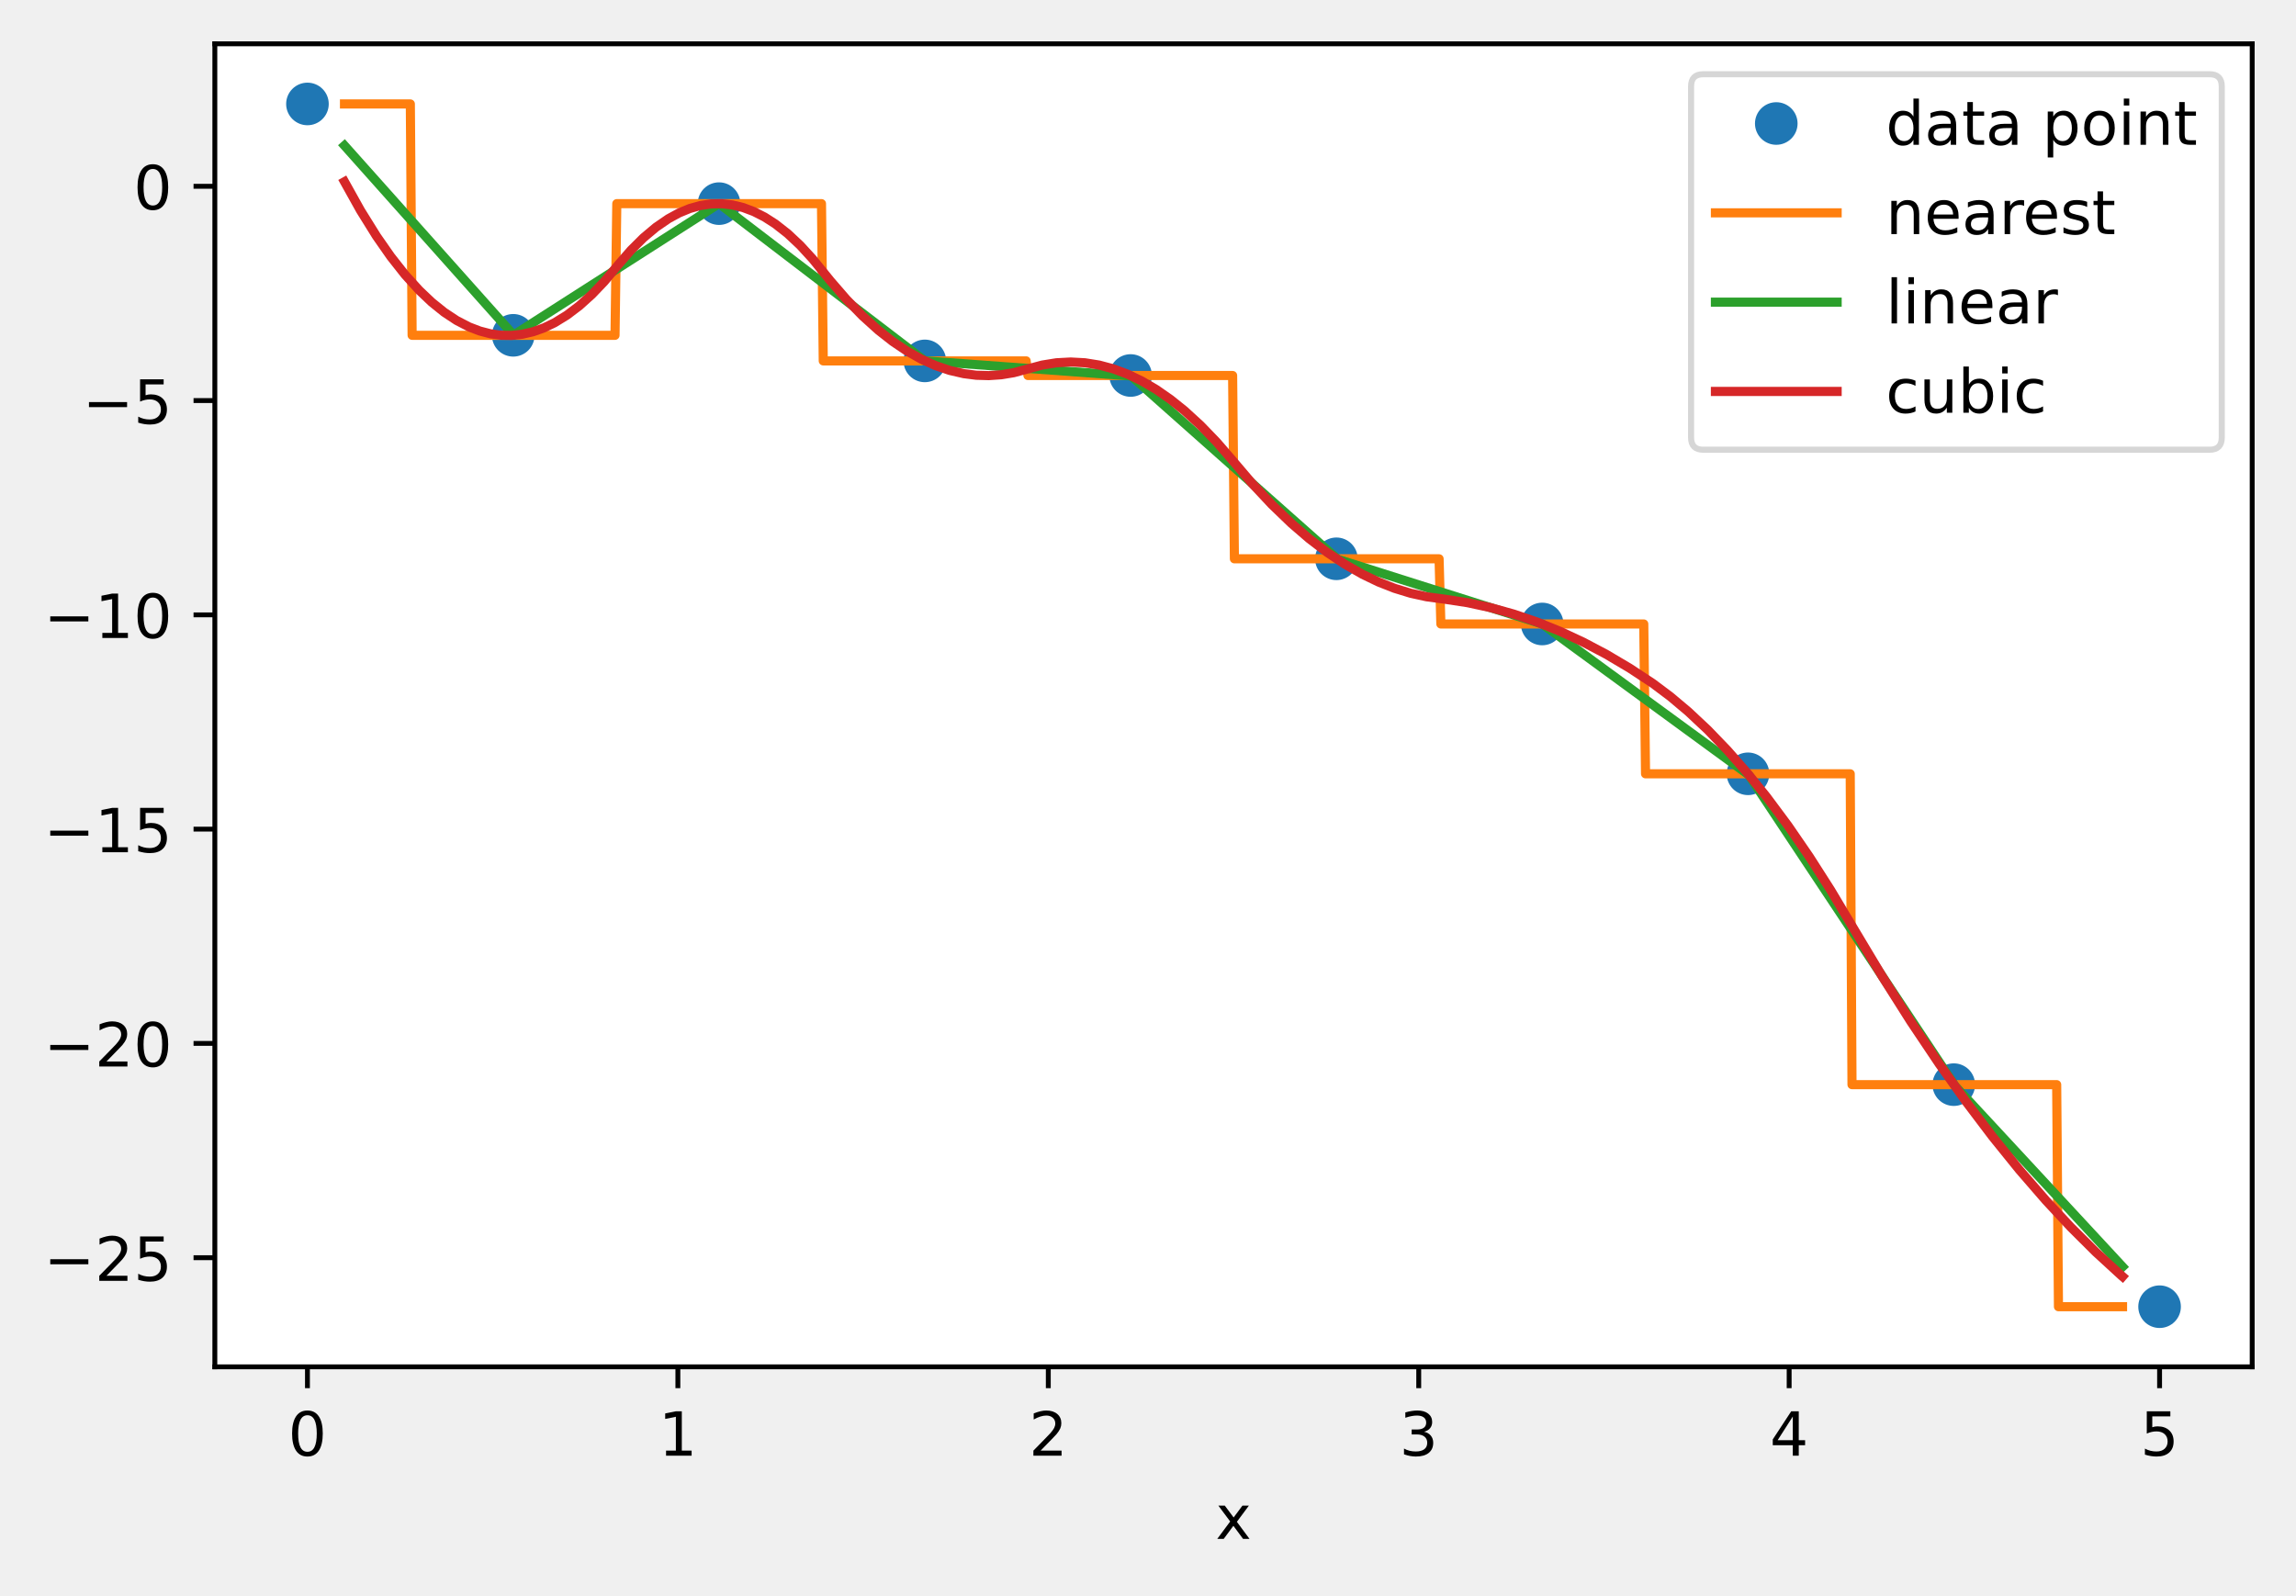
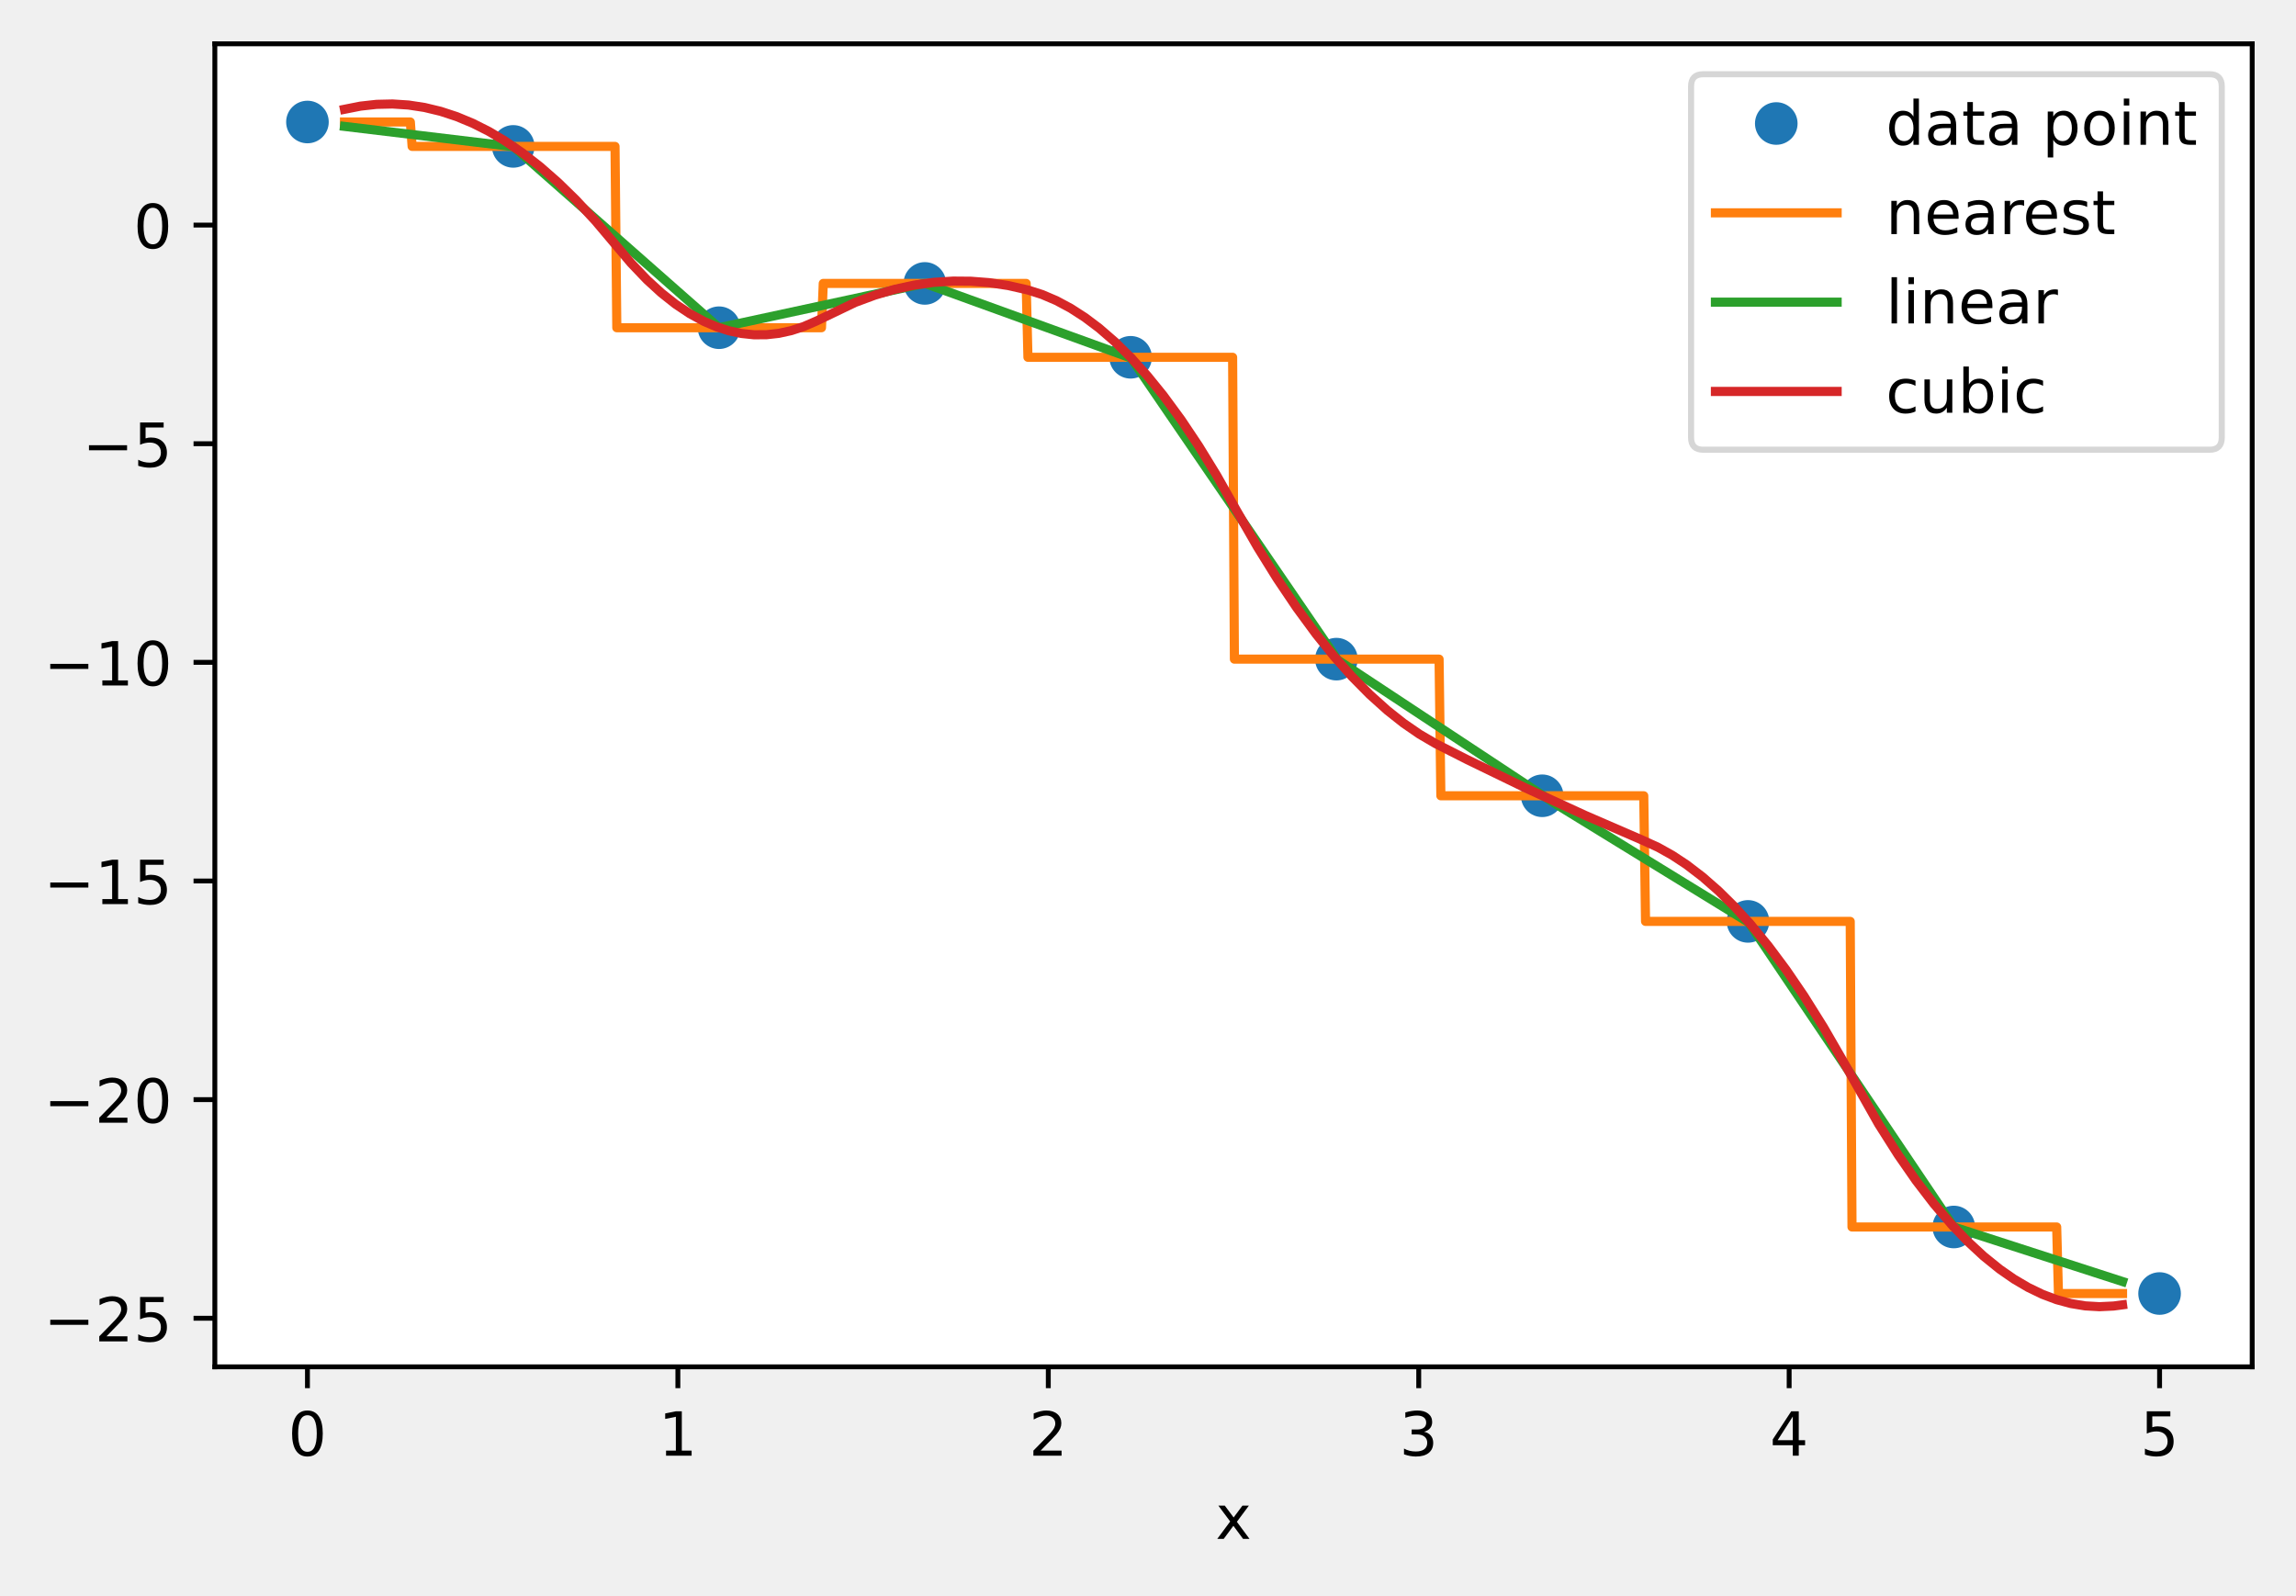
<svg xmlns="http://www.w3.org/2000/svg" xmlns:xlink="http://www.w3.org/1999/xlink" height="262.196pt" version="1.1" viewBox="0 0 377.305 262.196" width="377.305pt">
  <defs>
    <style type="text/css">*{stroke-linecap:butt;stroke-linejoin:round;}</style>
  </defs>
  <g id="figure_1">
    <g id="patch_1">
      <path d="M 0 262.196  L 377.305 262.196  L 377.305 0  L 0 0  z " style="fill:none;" />
    </g>
    <g id="axes_1">
      <g id="patch_2">
        <path d="M 35.305 224.64  L 370.105 224.64  L 370.105 7.2  L 35.305 7.2  z " style="fill:#ffffff;" />
      </g>
      <g id="matplotlib.axis_1">
        <g id="xtick_1">
          <g id="line2d_1">
            <defs>
-               <path d="M 0 0  L 0 3.5  " id="m08b6aec9ec" style="stroke:#000000;stroke-width:0.8;" />
-             </defs>
-             <g>
-               <use style="stroke:#000000;stroke-width:0.8;" x="50.523" xlink:href="#m08b6aec9ec" y="224.64" />
+               <path d="M 0 0  L 0 3.5  " id="m8357be6c29" style="stroke:#000000;stroke-width:0.8;" />
+             </defs>
+             <g>
+               <use style="stroke:#000000;stroke-width:0.8;" x="50.523" xlink:href="#m8357be6c29" y="224.64" />
            </g>
          </g>
          <g id="text_1">
            <g transform="translate(47.34162 239.2384)scale(0.1 -0.1)">
              <defs>
                <path d="M 31.781 66.406  Q 24.172 66.406 20.328 58.906  Q 16.5 51.422 16.5 36.375  Q 16.5 21.391 20.328 13.891  Q 24.172 6.391 31.781 6.391  Q 39.453 6.391 43.281 13.891  Q 47.125 21.391 47.125 36.375  Q 47.125 51.422 43.281 58.906  Q 39.453 66.406 31.781 66.406  z M 31.781 74.219  Q 44.047 74.219 50.516 64.516  Q 56.984 54.828 56.984 36.375  Q 56.984 17.969 50.516 8.266  Q 44.047 -1.422 31.781 -1.422  Q 19.531 -1.422 13.062 8.266  Q 6.594 17.969 6.594 36.375  Q 6.594 54.828 13.062 64.516  Q 19.531 74.219 31.781 74.219  z " id="DejaVuSans-48" />
              </defs>
              <use xlink:href="#DejaVuSans-48" />
            </g>
          </g>
        </g>
        <g id="xtick_2">
          <g id="line2d_2">
            <g>
-               <use style="stroke:#000000;stroke-width:0.8;" x="111.396" xlink:href="#m08b6aec9ec" y="224.64" />
+               <use style="stroke:#000000;stroke-width:0.8;" x="111.396" xlink:href="#m8357be6c29" y="224.64" />
            </g>
          </g>
          <g id="text_2">
            <g transform="translate(108.2143 239.2384)scale(0.1 -0.1)">
              <defs>
                <path d="M 12.406 8.297  L 28.516 8.297  L 28.516 63.922  L 10.984 60.406  L 10.984 69.391  L 28.422 72.906  L 38.281 72.906  L 38.281 8.297  L 54.391 8.297  L 54.391 0  L 12.406 0  z " id="DejaVuSans-49" />
              </defs>
              <use xlink:href="#DejaVuSans-49" />
            </g>
          </g>
        </g>
        <g id="xtick_3">
          <g id="line2d_3">
            <g>
-               <use style="stroke:#000000;stroke-width:0.8;" x="172.268" xlink:href="#m08b6aec9ec" y="224.64" />
+               <use style="stroke:#000000;stroke-width:0.8;" x="172.268" xlink:href="#m8357be6c29" y="224.64" />
            </g>
          </g>
          <g id="text_3">
            <g transform="translate(169.0871 239.2384)scale(0.1 -0.1)">
              <defs>
                <path d="M 19.188 8.297  L 53.609 8.297  L 53.609 0  L 7.328 0  L 7.328 8.297  Q 12.938 14.109 22.625 23.891  Q 32.328 33.688 34.812 36.531  Q 39.547 41.844 41.422 45.531  Q 43.312 49.219 43.312 52.781  Q 43.312 58.594 39.234 62.25  Q 35.156 65.922 28.609 65.922  Q 23.969 65.922 18.812 64.312  Q 13.672 62.703 7.812 59.422  L 7.812 69.391  Q 13.766 71.781 18.938 73  Q 24.125 74.219 28.422 74.219  Q 39.75 74.219 46.484 68.547  Q 53.219 62.891 53.219 53.422  Q 53.219 48.922 51.531 44.891  Q 49.859 40.875 45.406 35.406  Q 44.188 33.984 37.641 27.219  Q 31.109 20.453 19.188 8.297  z " id="DejaVuSans-50" />
              </defs>
              <use xlink:href="#DejaVuSans-50" />
            </g>
          </g>
        </g>
        <g id="xtick_4">
          <g id="line2d_4">
            <g>
-               <use style="stroke:#000000;stroke-width:0.8;" x="233.141" xlink:href="#m08b6aec9ec" y="224.64" />
+               <use style="stroke:#000000;stroke-width:0.8;" x="233.141" xlink:href="#m8357be6c29" y="224.64" />
            </g>
          </g>
          <g id="text_4">
            <g transform="translate(229.9598 239.2384)scale(0.1 -0.1)">
              <defs>
                <path d="M 40.578 39.312  Q 47.656 37.797 51.625 33  Q 55.609 28.219 55.609 21.188  Q 55.609 10.406 48.188 4.484  Q 40.766 -1.422 27.094 -1.422  Q 22.516 -1.422 17.656 -0.516  Q 12.797 0.391 7.625 2.203  L 7.625 11.719  Q 11.719 9.328 16.594 8.109  Q 21.484 6.891 26.812 6.891  Q 36.078 6.891 40.938 10.547  Q 45.797 14.203 45.797 21.188  Q 45.797 27.641 41.281 31.266  Q 36.766 34.906 28.719 34.906  L 20.219 34.906  L 20.219 43.016  L 29.109 43.016  Q 36.375 43.016 40.234 45.922  Q 44.094 48.828 44.094 54.297  Q 44.094 59.906 40.109 62.906  Q 36.141 65.922 28.719 65.922  Q 24.656 65.922 20.016 65.031  Q 15.375 64.156 9.812 62.312  L 9.812 71.094  Q 15.438 72.656 20.344 73.438  Q 25.25 74.219 29.594 74.219  Q 40.828 74.219 47.359 69.109  Q 53.906 64.016 53.906 55.328  Q 53.906 49.266 50.438 45.094  Q 46.969 40.922 40.578 39.312  z " id="DejaVuSans-51" />
              </defs>
              <use xlink:href="#DejaVuSans-51" />
            </g>
          </g>
        </g>
        <g id="xtick_5">
          <g id="line2d_5">
            <g>
-               <use style="stroke:#000000;stroke-width:0.8;" x="294.014" xlink:href="#m08b6aec9ec" y="224.64" />
+               <use style="stroke:#000000;stroke-width:0.8;" x="294.014" xlink:href="#m8357be6c29" y="224.64" />
            </g>
          </g>
          <g id="text_5">
            <g transform="translate(290.8325 239.2384)scale(0.1 -0.1)">
              <defs>
                <path d="M 37.797 64.312  L 12.891 25.391  L 37.797 25.391  z M 35.203 72.906  L 47.609 72.906  L 47.609 25.391  L 58.016 25.391  L 58.016 17.188  L 47.609 17.188  L 47.609 0  L 37.797 0  L 37.797 17.188  L 4.891 17.188  L 4.891 26.703  z " id="DejaVuSans-52" />
              </defs>
              <use xlink:href="#DejaVuSans-52" />
            </g>
          </g>
        </g>
        <g id="xtick_6">
          <g id="line2d_6">
            <g>
-               <use style="stroke:#000000;stroke-width:0.8;" x="354.887" xlink:href="#m08b6aec9ec" y="224.64" />
+               <use style="stroke:#000000;stroke-width:0.8;" x="354.887" xlink:href="#m8357be6c29" y="224.64" />
            </g>
          </g>
          <g id="text_6">
            <g transform="translate(351.7053 239.2384)scale(0.1 -0.1)">
              <defs>
                <path d="M 10.797 72.906  L 49.516 72.906  L 49.516 64.594  L 19.828 64.594  L 19.828 46.734  Q 21.969 47.469 24.109 47.828  Q 26.266 48.188 28.422 48.188  Q 40.625 48.188 47.75 41.5  Q 54.891 34.812 54.891 23.391  Q 54.891 11.625 47.562 5.094  Q 40.234 -1.422 26.906 -1.422  Q 22.312 -1.422 17.547 -0.641  Q 12.797 0.141 7.719 1.703  L 7.719 11.625  Q 12.109 9.234 16.797 8.062  Q 21.484 6.891 26.703 6.891  Q 35.156 6.891 40.078 11.328  Q 45.016 15.766 45.016 23.391  Q 45.016 31 40.078 35.438  Q 35.156 39.891 26.703 39.891  Q 22.75 39.891 18.812 39.016  Q 14.891 38.141 10.797 36.281  z " id="DejaVuSans-53" />
              </defs>
              <use xlink:href="#DejaVuSans-53" />
            </g>
          </g>
        </g>
        <g id="text_7">
          <g transform="translate(199.7453 252.9166)scale(0.1 -0.1)">
            <defs>
              <path d="M 54.891 54.688  L 35.109 28.078  L 55.906 0  L 45.312 0  L 29.391 21.484  L 13.484 0  L 2.875 0  L 24.125 28.609  L 4.688 54.688  L 15.281 54.688  L 29.781 35.203  L 44.281 54.688  z " id="DejaVuSans-120" />
            </defs>
            <use xlink:href="#DejaVuSans-120" />
          </g>
        </g>
      </g>
      <g id="matplotlib.axis_2">
        <g id="ytick_1">
          <g id="line2d_7">
            <defs>
-               <path d="M 0 0  L -3.5 0  " id="mfb39a6e973" style="stroke:#000000;stroke-width:0.8;" />
-             </defs>
-             <g>
-               <use style="stroke:#000000;stroke-width:0.8;" x="35.305" xlink:href="#mfb39a6e973" y="206.703" />
+               <path d="M 0 0  L -3.5 0  " id="mc5cdeb1fda" style="stroke:#000000;stroke-width:0.8;" />
+             </defs>
+             <g>
+               <use style="stroke:#000000;stroke-width:0.8;" x="35.305" xlink:href="#mc5cdeb1fda" y="216.655" />
            </g>
          </g>
          <g id="text_8">
-             <g transform="translate(7.2 210.5018)scale(0.1 -0.1)">
+             <g transform="translate(7.2 220.4543)scale(0.1 -0.1)">
              <defs>
                <path d="M 10.594 35.5  L 73.188 35.5  L 73.188 27.203  L 10.594 27.203  z " id="DejaVuSans-8722" />
              </defs>
              <use xlink:href="#DejaVuSans-8722" />
              <use x="83.789" xlink:href="#DejaVuSans-50" />
              <use x="147.412" xlink:href="#DejaVuSans-53" />
            </g>
          </g>
        </g>
        <g id="ytick_2">
          <g id="line2d_8">
            <g>
-               <use style="stroke:#000000;stroke-width:0.8;" x="35.305" xlink:href="#mfb39a6e973" y="171.485" />
+               <use style="stroke:#000000;stroke-width:0.8;" x="35.305" xlink:href="#mc5cdeb1fda" y="180.722" />
            </g>
          </g>
          <g id="text_9">
-             <g transform="translate(7.2 175.2843)scale(0.1 -0.1)">
+             <g transform="translate(7.2 184.5214)scale(0.1 -0.1)">
              <use xlink:href="#DejaVuSans-8722" />
              <use x="83.789" xlink:href="#DejaVuSans-50" />
              <use x="147.412" xlink:href="#DejaVuSans-48" />
            </g>
          </g>
        </g>
        <g id="ytick_3">
          <g id="line2d_9">
            <g>
-               <use style="stroke:#000000;stroke-width:0.8;" x="35.305" xlink:href="#mfb39a6e973" y="136.267" />
+               <use style="stroke:#000000;stroke-width:0.8;" x="35.305" xlink:href="#mc5cdeb1fda" y="144.789" />
            </g>
          </g>
          <g id="text_10">
-             <g transform="translate(7.2 140.0667)scale(0.1 -0.1)">
+             <g transform="translate(7.2 148.5885)scale(0.1 -0.1)">
              <use xlink:href="#DejaVuSans-8722" />
              <use x="83.789" xlink:href="#DejaVuSans-49" />
              <use x="147.412" xlink:href="#DejaVuSans-53" />
            </g>
          </g>
        </g>
        <g id="ytick_4">
          <g id="line2d_10">
            <g>
-               <use style="stroke:#000000;stroke-width:0.8;" x="35.305" xlink:href="#mfb39a6e973" y="101.05" />
+               <use style="stroke:#000000;stroke-width:0.8;" x="35.305" xlink:href="#mc5cdeb1fda" y="108.856" />
            </g>
          </g>
          <g id="text_11">
-             <g transform="translate(7.2 104.8491)scale(0.1 -0.1)">
+             <g transform="translate(7.2 112.6557)scale(0.1 -0.1)">
              <use xlink:href="#DejaVuSans-8722" />
              <use x="83.789" xlink:href="#DejaVuSans-49" />
              <use x="147.412" xlink:href="#DejaVuSans-48" />
            </g>
          </g>
        </g>
        <g id="ytick_5">
          <g id="line2d_11">
            <g>
-               <use style="stroke:#000000;stroke-width:0.8;" x="35.305" xlink:href="#mfb39a6e973" y="65.832" />
+               <use style="stroke:#000000;stroke-width:0.8;" x="35.305" xlink:href="#mc5cdeb1fda" y="72.924" />
            </g>
          </g>
          <g id="text_12">
-             <g transform="translate(13.5625 69.63151)scale(0.1 -0.1)">
+             <g transform="translate(13.5625 76.72283)scale(0.1 -0.1)">
              <use xlink:href="#DejaVuSans-8722" />
              <use x="83.789" xlink:href="#DejaVuSans-53" />
            </g>
          </g>
        </g>
        <g id="ytick_6">
          <g id="line2d_12">
            <g>
-               <use style="stroke:#000000;stroke-width:0.8;" x="35.305" xlink:href="#mfb39a6e973" y="30.615" />
+               <use style="stroke:#000000;stroke-width:0.8;" x="35.305" xlink:href="#mc5cdeb1fda" y="36.991" />
            </g>
          </g>
          <g id="text_13">
-             <g transform="translate(21.94219 34.41392)scale(0.1 -0.1)">
+             <g transform="translate(21.94219 40.78998)scale(0.1 -0.1)">
              <use xlink:href="#DejaVuSans-48" />
            </g>
          </g>
        </g>
      </g>
      <g id="line2d_13">
        <defs>
-           <path d="M 0 3  C 0.796 3 1.559 2.684 2.121 2.121  C 2.684 1.559 3 0.796 3 0  C 3 -0.796 2.684 -1.559 2.121 -2.121  C 1.559 -2.684 0.796 -3 0 -3  C -0.796 -3 -1.559 -2.684 -2.121 -2.121  C -2.684 -1.559 -3 -0.796 -3 0  C -3 0.796 -2.684 1.559 -2.121 2.121  C -1.559 2.684 -0.796 3 0 3  z " id="me797352340" style="stroke:#1f77b4;" />
+           <path d="M 0 3  C 0.796 3 1.559 2.684 2.121 2.121  C 2.684 1.559 3 0.796 3 0  C 3 -0.796 2.684 -1.559 2.121 -2.121  C 1.559 -2.684 0.796 -3 0 -3  C -0.796 -3 -1.559 -2.684 -2.121 -2.121  C -2.684 -1.559 -3 -0.796 -3 0  C -3 0.796 -2.684 1.559 -2.121 2.121  C -1.559 2.684 -0.796 3 0 3  z " id="m37daebb99b" style="stroke:#1f77b4;" />
        </defs>
-         <g clip-path="url(#p30576eb9e0)">
-           <use style="fill:#1f77b4;stroke:#1f77b4;" x="50.523" xlink:href="#me797352340" y="17.084" />
-           <use style="fill:#1f77b4;stroke:#1f77b4;" x="84.341" xlink:href="#me797352340" y="55.108" />
-           <use style="fill:#1f77b4;stroke:#1f77b4;" x="118.159" xlink:href="#me797352340" y="33.468" />
-           <use style="fill:#1f77b4;stroke:#1f77b4;" x="151.977" xlink:href="#me797352340" y="59.313" />
-           <use style="fill:#1f77b4;stroke:#1f77b4;" x="185.796" xlink:href="#me797352340" y="61.714" />
-           <use style="fill:#1f77b4;stroke:#1f77b4;" x="219.614" xlink:href="#me797352340" y="91.839" />
-           <use style="fill:#1f77b4;stroke:#1f77b4;" x="253.432" xlink:href="#me797352340" y="102.551" />
-           <use style="fill:#1f77b4;stroke:#1f77b4;" x="287.25" xlink:href="#me797352340" y="127.175" />
-           <use style="fill:#1f77b4;stroke:#1f77b4;" x="321.068" xlink:href="#me797352340" y="178.261" />
-           <use style="fill:#1f77b4;stroke:#1f77b4;" x="354.887" xlink:href="#me797352340" y="214.756" />
+         <g clip-path="url(#p12fa1f23ab)">
+           <use style="fill:#1f77b4;stroke:#1f77b4;" x="50.523" xlink:href="#m37daebb99b" y="20.051" />
+           <use style="fill:#1f77b4;stroke:#1f77b4;" x="84.341" xlink:href="#m37daebb99b" y="24.06" />
+           <use style="fill:#1f77b4;stroke:#1f77b4;" x="118.159" xlink:href="#m37daebb99b" y="53.86" />
+           <use style="fill:#1f77b4;stroke:#1f77b4;" x="151.977" xlink:href="#m37daebb99b" y="46.58" />
+           <use style="fill:#1f77b4;stroke:#1f77b4;" x="185.796" xlink:href="#m37daebb99b" y="58.72" />
+           <use style="fill:#1f77b4;stroke:#1f77b4;" x="219.614" xlink:href="#m37daebb99b" y="108.33" />
+           <use style="fill:#1f77b4;stroke:#1f77b4;" x="253.432" xlink:href="#m37daebb99b" y="130.786" />
+           <use style="fill:#1f77b4;stroke:#1f77b4;" x="287.25" xlink:href="#m37daebb99b" y="151.431" />
+           <use style="fill:#1f77b4;stroke:#1f77b4;" x="321.068" xlink:href="#m37daebb99b" y="201.656" />
+           <use style="fill:#1f77b4;stroke:#1f77b4;" x="354.887" xlink:href="#m37daebb99b" y="212.59" />
        </g>
      </g>
      <g id="line2d_14">
-         <path clip-path="url(#p30576eb9e0)" d="M 56.61 17.084  L 67.432 17.084  L 67.724 55.108  L 101.067 55.108  L 101.36 33.468  L 134.995 33.468  L 135.288 59.313  L 168.631 59.313  L 168.923 61.714  L 202.558 61.714  L 202.851 91.839  L 236.486 91.839  L 236.779 102.551  L 270.122 102.551  L 270.414 127.175  L 304.05 127.175  L 304.342 178.261  L 337.977 178.261  L 338.27 214.756  L 348.799 214.756  L 348.799 214.756  " style="fill:none;stroke:#ff7f0e;stroke-linecap:square;stroke-width:1.5;" />
+         <path clip-path="url(#p12fa1f23ab)" d="M 56.61 20.051  L 67.432 20.051  L 67.724 24.06  L 101.067 24.06  L 101.36 53.86  L 134.995 53.86  L 135.288 46.58  L 168.631 46.58  L 168.923 58.72  L 202.558 58.72  L 202.851 108.33  L 236.486 108.33  L 236.779 130.786  L 270.122 130.786  L 270.414 151.431  L 304.05 151.431  L 304.342 201.656  L 337.977 201.656  L 338.27 212.59  L 348.799 212.59  L 348.799 212.59  " style="fill:none;stroke:#ff7f0e;stroke-linecap:square;stroke-width:1.5;" />
      </g>
      <g id="line2d_15">
-         <path clip-path="url(#p30576eb9e0)" d="M 56.61 23.928  L 84.396 55.073  L 118.031 33.55  L 118.324 33.594  L 151.959 59.3  L 154.591 59.499  L 185.887 61.796  L 219.815 91.903  L 253.45 102.565  L 287.378 127.368  L 321.306 178.518  L 348.799 208.187  L 348.799 208.187  " style="fill:none;stroke:#2ca02c;stroke-linecap:square;stroke-width:1.5;" />
+         <path clip-path="url(#p12fa1f23ab)" d="M 56.61 20.773  L 84.396 24.109  L 118.031 53.747  L 118.324 53.824  L 151.959 46.584  L 155.469 47.834  L 185.887 58.854  L 219.815 108.464  L 255.79 132.225  L 287.378 151.621  L 321.013 201.574  L 321.598 201.827  L 348.799 210.622  L 348.799 210.622  " style="fill:none;stroke:#2ca02c;stroke-linecap:square;stroke-width:1.5;" />
      </g>
      <g id="line2d_16">
-         <path clip-path="url(#p30576eb9e0)" d="M 56.61 29.864  L 59.242 34.584  L 61.875 38.816  L 64.215 42.169  L 66.555 45.137  L 68.894 47.72  L 70.942 49.664  L 72.989 51.313  L 75.036 52.667  L 77.084 53.727  L 78.839 54.4  L 80.594 54.857  L 82.349 55.098  L 84.103 55.121  L 85.858 54.928  L 87.613 54.519  L 89.368 53.893  L 91.123 53.05  L 93.17 51.793  L 95.218 50.241  L 97.265 48.395  L 99.312 46.253  L 101.652 43.457  L 103.7 41.108  L 105.747 39.073  L 107.794 37.353  L 109.842 35.947  L 111.597 34.992  L 113.352 34.268  L 115.106 33.775  L 116.861 33.513  L 118.616 33.482  L 120.371 33.682  L 122.126 34.113  L 123.881 34.775  L 125.636 35.667  L 127.391 36.791  L 129.438 38.394  L 131.485 40.311  L 133.533 42.542  L 136.458 46.157  L 139.09 49.194  L 141.722 51.901  L 144.355 54.28  L 146.694 56.118  L 149.034 57.697  L 151.374 59.016  L 153.714 60.075  L 156.054 60.874  L 158.394 61.413  L 160.441 61.672  L 162.488 61.732  L 164.536 61.593  L 166.583 61.255  L 168.923 60.625  L 171.263 59.999  L 173.603 59.622  L 175.943 59.497  L 178.282 59.621  L 180.622 59.996  L 182.962 60.622  L 185.302 61.497  L 187.642 62.624  L 189.982 64  L 192.322 65.627  L 194.661 67.504  L 197.294 69.915  L 199.926 72.643  L 202.558 75.688  L 205.776 79.469  L 208.993 82.909  L 212.21 86.007  L 215.135 88.527  L 218.06 90.765  L 220.985 92.72  L 223.91 94.393  L 226.542 95.658  L 229.174 96.694  L 231.807 97.501  L 234.439 98.079  L 237.364 98.471  L 241.166 99.051  L 244.968 99.871  L 248.771 100.929  L 252.573 102.225  L 256.375 103.761  L 260.177 105.535  L 263.98 107.547  L 267.782 109.798  L 271.584 112.299  L 274.509 114.494  L 277.434 116.956  L 280.651 119.973  L 283.868 123.314  L 287.086 126.979  L 290.303 130.967  L 293.813 135.687  L 297.322 140.793  L 300.832 146.284  L 304.635 152.661  L 309.314 160.475  L 313.994 167.872  L 318.674 174.851  L 323.061 181.015  L 327.448 186.813  L 331.835 192.244  L 336.223 197.309  L 340.317 201.705  L 344.412 205.782  L 348.507 209.539  L 348.799 209.795  L 348.799 209.795  " style="fill:none;stroke:#d62728;stroke-linecap:square;stroke-width:1.5;" />
+         <path clip-path="url(#p12fa1f23ab)" d="M 56.61 17.962  L 59.242 17.441  L 61.875 17.15  L 64.507 17.09  L 67.139 17.261  L 69.772 17.663  L 72.404 18.296  L 75.036 19.159  L 77.669 20.253  L 80.301 21.578  L 82.933 23.134  L 85.858 25.133  L 88.783 27.417  L 91.708 29.986  L 94.633 32.84  L 97.85 36.309  L 101.067 40.122  L 103.7 43.24  L 106.332 45.994  L 108.672 48.136  L 111.012 49.988  L 113.352 51.552  L 115.691 52.828  L 117.739 53.707  L 119.786 54.365  L 121.834 54.802  L 123.881 55.018  L 125.928 55.013  L 127.976 54.786  L 130.023 54.339  L 132.07 53.671  L 134.118 52.782  L 140.552 49.697  L 143.77 48.506  L 146.987 47.561  L 150.204 46.861  L 153.422 46.407  L 156.639 46.198  L 159.564 46.222  L 162.488 46.448  L 165.706 46.931  L 168.923 47.66  L 171.263 48.408  L 173.603 49.409  L 175.943 50.663  L 178.282 52.17  L 180.622 53.93  L 183.255 56.213  L 185.887 58.816  L 188.519 61.738  L 191.152 64.982  L 194.076 68.961  L 197.001 73.335  L 199.926 78.105  L 203.143 83.8  L 206.653 89.912  L 209.87 95.094  L 213.088 99.873  L 216.305 104.249  L 219.23 107.878  L 222.155 111.174  L 225.08 114.138  L 228.004 116.768  L 230.637 118.851  L 233.269 120.664  L 235.901 122.207  L 241.166 124.876  L 250.818 129.56  L 260.47 133.993  L 269.829 138.05  L 272.462 139.25  L 274.801 140.558  L 277.141 142.099  L 279.774 144.111  L 282.406 146.418  L 285.038 149.018  L 287.671 151.913  L 290.595 155.476  L 293.52 159.401  L 296.445 163.69  L 299.662 168.828  L 302.88 174.406  L 308.729 184.757  L 311.947 189.828  L 314.871 194.031  L 317.796 197.847  L 320.721 201.274  L 323.353 204.028  L 325.986 206.467  L 328.618 208.592  L 330.958 210.217  L 333.298 211.594  L 335.638 212.723  L 337.977 213.604  L 340.317 214.236  L 342.657 214.62  L 344.997 214.756  L 347.337 214.644  L 348.799 214.448  L 348.799 214.448  " style="fill:none;stroke:#d62728;stroke-linecap:square;stroke-width:1.5;" />
      </g>
      <g id="patch_3">
        <path d="M 35.305 224.64  L 35.305 7.2  " style="fill:none;stroke:#000000;stroke-linecap:square;stroke-linejoin:miter;stroke-width:0.8;" />
      </g>
      <g id="patch_4">
        <path d="M 370.105 224.64  L 370.105 7.2  " style="fill:none;stroke:#000000;stroke-linecap:square;stroke-linejoin:miter;stroke-width:0.8;" />
      </g>
      <g id="patch_5">
        <path d="M 35.305 224.64  L 370.105 224.64  " style="fill:none;stroke:#000000;stroke-linecap:square;stroke-linejoin:miter;stroke-width:0.8;" />
      </g>
      <g id="patch_6">
        <path d="M 35.305 7.2  L 370.105 7.2  " style="fill:none;stroke:#000000;stroke-linecap:square;stroke-linejoin:miter;stroke-width:0.8;" />
      </g>
      <g id="legend_1">
        <g id="patch_7">
          <path d="M 279.898 73.912  L 363.105 73.912  Q 365.105 73.912 365.105 71.912  L 365.105 14.2  Q 365.105 12.2 363.105 12.2  L 279.898 12.2  Q 277.898 12.2 277.898 14.2  L 277.898 71.912  Q 277.898 73.912 279.898 73.912  z " style="fill:#ffffff;opacity:0.8;stroke:#cccccc;stroke-linejoin:miter;" />
        </g>
        <g id="line2d_17" />
        <g id="line2d_18">
          <g>
-             <use style="fill:#1f77b4;stroke:#1f77b4;" x="291.898" xlink:href="#me797352340" y="20.298" />
+             <use style="fill:#1f77b4;stroke:#1f77b4;" x="291.898" xlink:href="#m37daebb99b" y="20.298" />
          </g>
        </g>
        <g id="text_14">
          <g transform="translate(309.8984 23.79844)scale(0.1 -0.1)">
            <defs>
              <path d="M 45.406 46.391  L 45.406 75.984  L 54.391 75.984  L 54.391 0  L 45.406 0  L 45.406 8.203  Q 42.578 3.328 38.25 0.953  Q 33.938 -1.422 27.875 -1.422  Q 17.969 -1.422 11.734 6.484  Q 5.516 14.406 5.516 27.297  Q 5.516 40.188 11.734 48.094  Q 17.969 56 27.875 56  Q 33.938 56 38.25 53.625  Q 42.578 51.266 45.406 46.391  z M 14.797 27.297  Q 14.797 17.391 18.875 11.75  Q 22.953 6.109 30.078 6.109  Q 37.203 6.109 41.297 11.75  Q 45.406 17.391 45.406 27.297  Q 45.406 37.203 41.297 42.844  Q 37.203 48.484 30.078 48.484  Q 22.953 48.484 18.875 42.844  Q 14.797 37.203 14.797 27.297  z " id="DejaVuSans-100" />
              <path d="M 34.281 27.484  Q 23.391 27.484 19.188 25  Q 14.984 22.516 14.984 16.5  Q 14.984 11.719 18.141 8.906  Q 21.297 6.109 26.703 6.109  Q 34.188 6.109 38.703 11.406  Q 43.219 16.703 43.219 25.484  L 43.219 27.484  z M 52.203 31.203  L 52.203 0  L 43.219 0  L 43.219 8.297  Q 40.141 3.328 35.547 0.953  Q 30.953 -1.422 24.312 -1.422  Q 15.922 -1.422 10.953 3.297  Q 6 8.016 6 15.922  Q 6 25.141 12.172 29.828  Q 18.359 34.516 30.609 34.516  L 43.219 34.516  L 43.219 35.406  Q 43.219 41.609 39.141 45  Q 35.062 48.391 27.688 48.391  Q 23 48.391 18.547 47.266  Q 14.109 46.141 10.016 43.891  L 10.016 52.203  Q 14.938 54.109 19.578 55.047  Q 24.219 56 28.609 56  Q 40.484 56 46.344 49.844  Q 52.203 43.703 52.203 31.203  z " id="DejaVuSans-97" />
              <path d="M 18.312 70.219  L 18.312 54.688  L 36.812 54.688  L 36.812 47.703  L 18.312 47.703  L 18.312 18.016  Q 18.312 11.328 20.141 9.422  Q 21.969 7.516 27.594 7.516  L 36.812 7.516  L 36.812 0  L 27.594 0  Q 17.188 0 13.234 3.875  Q 9.281 7.766 9.281 18.016  L 9.281 47.703  L 2.688 47.703  L 2.688 54.688  L 9.281 54.688  L 9.281 70.219  z " id="DejaVuSans-116" />
              <path id="DejaVuSans-32" />
              <path d="M 18.109 8.203  L 18.109 -20.797  L 9.078 -20.797  L 9.078 54.688  L 18.109 54.688  L 18.109 46.391  Q 20.953 51.266 25.266 53.625  Q 29.594 56 35.594 56  Q 45.562 56 51.781 48.094  Q 58.016 40.188 58.016 27.297  Q 58.016 14.406 51.781 6.484  Q 45.562 -1.422 35.594 -1.422  Q 29.594 -1.422 25.266 0.953  Q 20.953 3.328 18.109 8.203  z M 48.688 27.297  Q 48.688 37.203 44.609 42.844  Q 40.531 48.484 33.406 48.484  Q 26.266 48.484 22.188 42.844  Q 18.109 37.203 18.109 27.297  Q 18.109 17.391 22.188 11.75  Q 26.266 6.109 33.406 6.109  Q 40.531 6.109 44.609 11.75  Q 48.688 17.391 48.688 27.297  z " id="DejaVuSans-112" />
              <path d="M 30.609 48.391  Q 23.391 48.391 19.188 42.75  Q 14.984 37.109 14.984 27.297  Q 14.984 17.484 19.156 11.844  Q 23.344 6.203 30.609 6.203  Q 37.797 6.203 41.984 11.859  Q 46.188 17.531 46.188 27.297  Q 46.188 37.016 41.984 42.703  Q 37.797 48.391 30.609 48.391  z M 30.609 56  Q 42.328 56 49.016 48.375  Q 55.719 40.766 55.719 27.297  Q 55.719 13.875 49.016 6.219  Q 42.328 -1.422 30.609 -1.422  Q 18.844 -1.422 12.172 6.219  Q 5.516 13.875 5.516 27.297  Q 5.516 40.766 12.172 48.375  Q 18.844 56 30.609 56  z " id="DejaVuSans-111" />
              <path d="M 9.422 54.688  L 18.406 54.688  L 18.406 0  L 9.422 0  z M 9.422 75.984  L 18.406 75.984  L 18.406 64.594  L 9.422 64.594  z " id="DejaVuSans-105" />
              <path d="M 54.891 33.016  L 54.891 0  L 45.906 0  L 45.906 32.719  Q 45.906 40.484 42.875 44.328  Q 39.844 48.188 33.797 48.188  Q 26.516 48.188 22.312 43.547  Q 18.109 38.922 18.109 30.906  L 18.109 0  L 9.078 0  L 9.078 54.688  L 18.109 54.688  L 18.109 46.188  Q 21.344 51.125 25.703 53.562  Q 30.078 56 35.797 56  Q 45.219 56 50.047 50.172  Q 54.891 44.344 54.891 33.016  z " id="DejaVuSans-110" />
            </defs>
            <use xlink:href="#DejaVuSans-100" />
            <use x="63.477" xlink:href="#DejaVuSans-97" />
            <use x="124.756" xlink:href="#DejaVuSans-116" />
            <use x="163.965" xlink:href="#DejaVuSans-97" />
            <use x="225.244" xlink:href="#DejaVuSans-32" />
            <use x="257.031" xlink:href="#DejaVuSans-112" />
            <use x="320.508" xlink:href="#DejaVuSans-111" />
            <use x="381.689" xlink:href="#DejaVuSans-105" />
            <use x="409.473" xlink:href="#DejaVuSans-110" />
            <use x="472.852" xlink:href="#DejaVuSans-116" />
          </g>
        </g>
        <g id="line2d_19">
          <path d="M 281.898 34.977  L 301.898 34.977  " style="fill:none;stroke:#ff7f0e;stroke-linecap:square;stroke-width:1.5;" />
        </g>
        <g id="line2d_20" />
        <g id="text_15">
          <g transform="translate(309.8984 38.47656)scale(0.1 -0.1)">
            <defs>
              <path d="M 56.203 29.594  L 56.203 25.203  L 14.891 25.203  Q 15.484 15.922 20.484 11.062  Q 25.484 6.203 34.422 6.203  Q 39.594 6.203 44.453 7.469  Q 49.312 8.734 54.109 11.281  L 54.109 2.781  Q 49.266 0.734 44.188 -0.344  Q 39.109 -1.422 33.891 -1.422  Q 20.797 -1.422 13.156 6.188  Q 5.516 13.812 5.516 26.812  Q 5.516 40.234 12.766 48.109  Q 20.016 56 32.328 56  Q 43.359 56 49.781 48.891  Q 56.203 41.797 56.203 29.594  z M 47.219 32.234  Q 47.125 39.594 43.094 43.984  Q 39.062 48.391 32.422 48.391  Q 24.906 48.391 20.391 44.141  Q 15.875 39.891 15.188 32.172  z " id="DejaVuSans-101" />
              <path d="M 41.109 46.297  Q 39.594 47.172 37.812 47.578  Q 36.031 48 33.891 48  Q 26.266 48 22.188 43.047  Q 18.109 38.094 18.109 28.812  L 18.109 0  L 9.078 0  L 9.078 54.688  L 18.109 54.688  L 18.109 46.188  Q 20.953 51.172 25.484 53.578  Q 30.031 56 36.531 56  Q 37.453 56 38.578 55.875  Q 39.703 55.766 41.062 55.516  z " id="DejaVuSans-114" />
              <path d="M 44.281 53.078  L 44.281 44.578  Q 40.484 46.531 36.375 47.5  Q 32.281 48.484 27.875 48.484  Q 21.188 48.484 17.844 46.438  Q 14.5 44.391 14.5 40.281  Q 14.5 37.156 16.891 35.375  Q 19.281 33.594 26.516 31.984  L 29.594 31.297  Q 39.156 29.25 43.188 25.516  Q 47.219 21.781 47.219 15.094  Q 47.219 7.469 41.188 3.016  Q 35.156 -1.422 24.609 -1.422  Q 20.219 -1.422 15.453 -0.562  Q 10.688 0.297 5.422 2  L 5.422 11.281  Q 10.406 8.688 15.234 7.391  Q 20.062 6.109 24.812 6.109  Q 31.156 6.109 34.562 8.281  Q 37.984 10.453 37.984 14.406  Q 37.984 18.062 35.516 20.016  Q 33.062 21.969 24.703 23.781  L 21.578 24.516  Q 13.234 26.266 9.516 29.906  Q 5.812 33.547 5.812 39.891  Q 5.812 47.609 11.281 51.797  Q 16.75 56 26.812 56  Q 31.781 56 36.172 55.266  Q 40.578 54.547 44.281 53.078  z " id="DejaVuSans-115" />
            </defs>
            <use xlink:href="#DejaVuSans-110" />
            <use x="63.379" xlink:href="#DejaVuSans-101" />
            <use x="124.902" xlink:href="#DejaVuSans-97" />
            <use x="186.182" xlink:href="#DejaVuSans-114" />
            <use x="225.045" xlink:href="#DejaVuSans-101" />
            <use x="286.568" xlink:href="#DejaVuSans-115" />
            <use x="338.668" xlink:href="#DejaVuSans-116" />
          </g>
        </g>
        <g id="line2d_21">
          <path d="M 281.898 49.655  L 301.898 49.655  " style="fill:none;stroke:#2ca02c;stroke-linecap:square;stroke-width:1.5;" />
        </g>
        <g id="line2d_22" />
        <g id="text_16">
          <g transform="translate(309.8984 53.15469)scale(0.1 -0.1)">
            <defs>
              <path d="M 9.422 75.984  L 18.406 75.984  L 18.406 0  L 9.422 0  z " id="DejaVuSans-108" />
            </defs>
            <use xlink:href="#DejaVuSans-108" />
            <use x="27.783" xlink:href="#DejaVuSans-105" />
            <use x="55.566" xlink:href="#DejaVuSans-110" />
            <use x="118.945" xlink:href="#DejaVuSans-101" />
            <use x="180.469" xlink:href="#DejaVuSans-97" />
            <use x="241.748" xlink:href="#DejaVuSans-114" />
          </g>
        </g>
        <g id="line2d_23">
          <path d="M 281.898 64.333  L 301.898 64.333  " style="fill:none;stroke:#d62728;stroke-linecap:square;stroke-width:1.5;" />
        </g>
        <g id="line2d_24" />
        <g id="text_17">
          <g transform="translate(309.8984 67.83281)scale(0.1 -0.1)">
            <defs>
              <path d="M 48.781 52.594  L 48.781 44.188  Q 44.969 46.297 41.141 47.344  Q 37.312 48.391 33.406 48.391  Q 24.656 48.391 19.812 42.844  Q 14.984 37.312 14.984 27.297  Q 14.984 17.281 19.812 11.734  Q 24.656 6.203 33.406 6.203  Q 37.312 6.203 41.141 7.25  Q 44.969 8.297 48.781 10.406  L 48.781 2.094  Q 45.016 0.344 40.984 -0.531  Q 36.969 -1.422 32.422 -1.422  Q 20.062 -1.422 12.781 6.344  Q 5.516 14.109 5.516 27.297  Q 5.516 40.672 12.859 48.328  Q 20.219 56 33.016 56  Q 37.156 56 41.109 55.141  Q 45.062 54.297 48.781 52.594  z " id="DejaVuSans-99" />
              <path d="M 8.5 21.578  L 8.5 54.688  L 17.484 54.688  L 17.484 21.922  Q 17.484 14.156 20.5 10.266  Q 23.531 6.391 29.594 6.391  Q 36.859 6.391 41.078 11.031  Q 45.312 15.672 45.312 23.688  L 45.312 54.688  L 54.297 54.688  L 54.297 0  L 45.312 0  L 45.312 8.406  Q 42.047 3.422 37.719 1  Q 33.406 -1.422 27.688 -1.422  Q 18.266 -1.422 13.375 4.438  Q 8.5 10.297 8.5 21.578  z M 31.109 56  z " id="DejaVuSans-117" />
              <path d="M 48.688 27.297  Q 48.688 37.203 44.609 42.844  Q 40.531 48.484 33.406 48.484  Q 26.266 48.484 22.188 42.844  Q 18.109 37.203 18.109 27.297  Q 18.109 17.391 22.188 11.75  Q 26.266 6.109 33.406 6.109  Q 40.531 6.109 44.609 11.75  Q 48.688 17.391 48.688 27.297  z M 18.109 46.391  Q 20.953 51.266 25.266 53.625  Q 29.594 56 35.594 56  Q 45.562 56 51.781 48.094  Q 58.016 40.188 58.016 27.297  Q 58.016 14.406 51.781 6.484  Q 45.562 -1.422 35.594 -1.422  Q 29.594 -1.422 25.266 0.953  Q 20.953 3.328 18.109 8.203  L 18.109 0  L 9.078 0  L 9.078 75.984  L 18.109 75.984  z " id="DejaVuSans-98" />
            </defs>
            <use xlink:href="#DejaVuSans-99" />
            <use x="54.98" xlink:href="#DejaVuSans-117" />
            <use x="118.359" xlink:href="#DejaVuSans-98" />
            <use x="181.836" xlink:href="#DejaVuSans-105" />
            <use x="209.619" xlink:href="#DejaVuSans-99" />
          </g>
        </g>
      </g>
    </g>
  </g>
  <defs>
-     <clipPath id="p30576eb9e0">
+     <clipPath id="p12fa1f23ab">
      <rect height="217.44" width="334.8" x="35.305" y="7.2" />
    </clipPath>
  </defs>
</svg>
